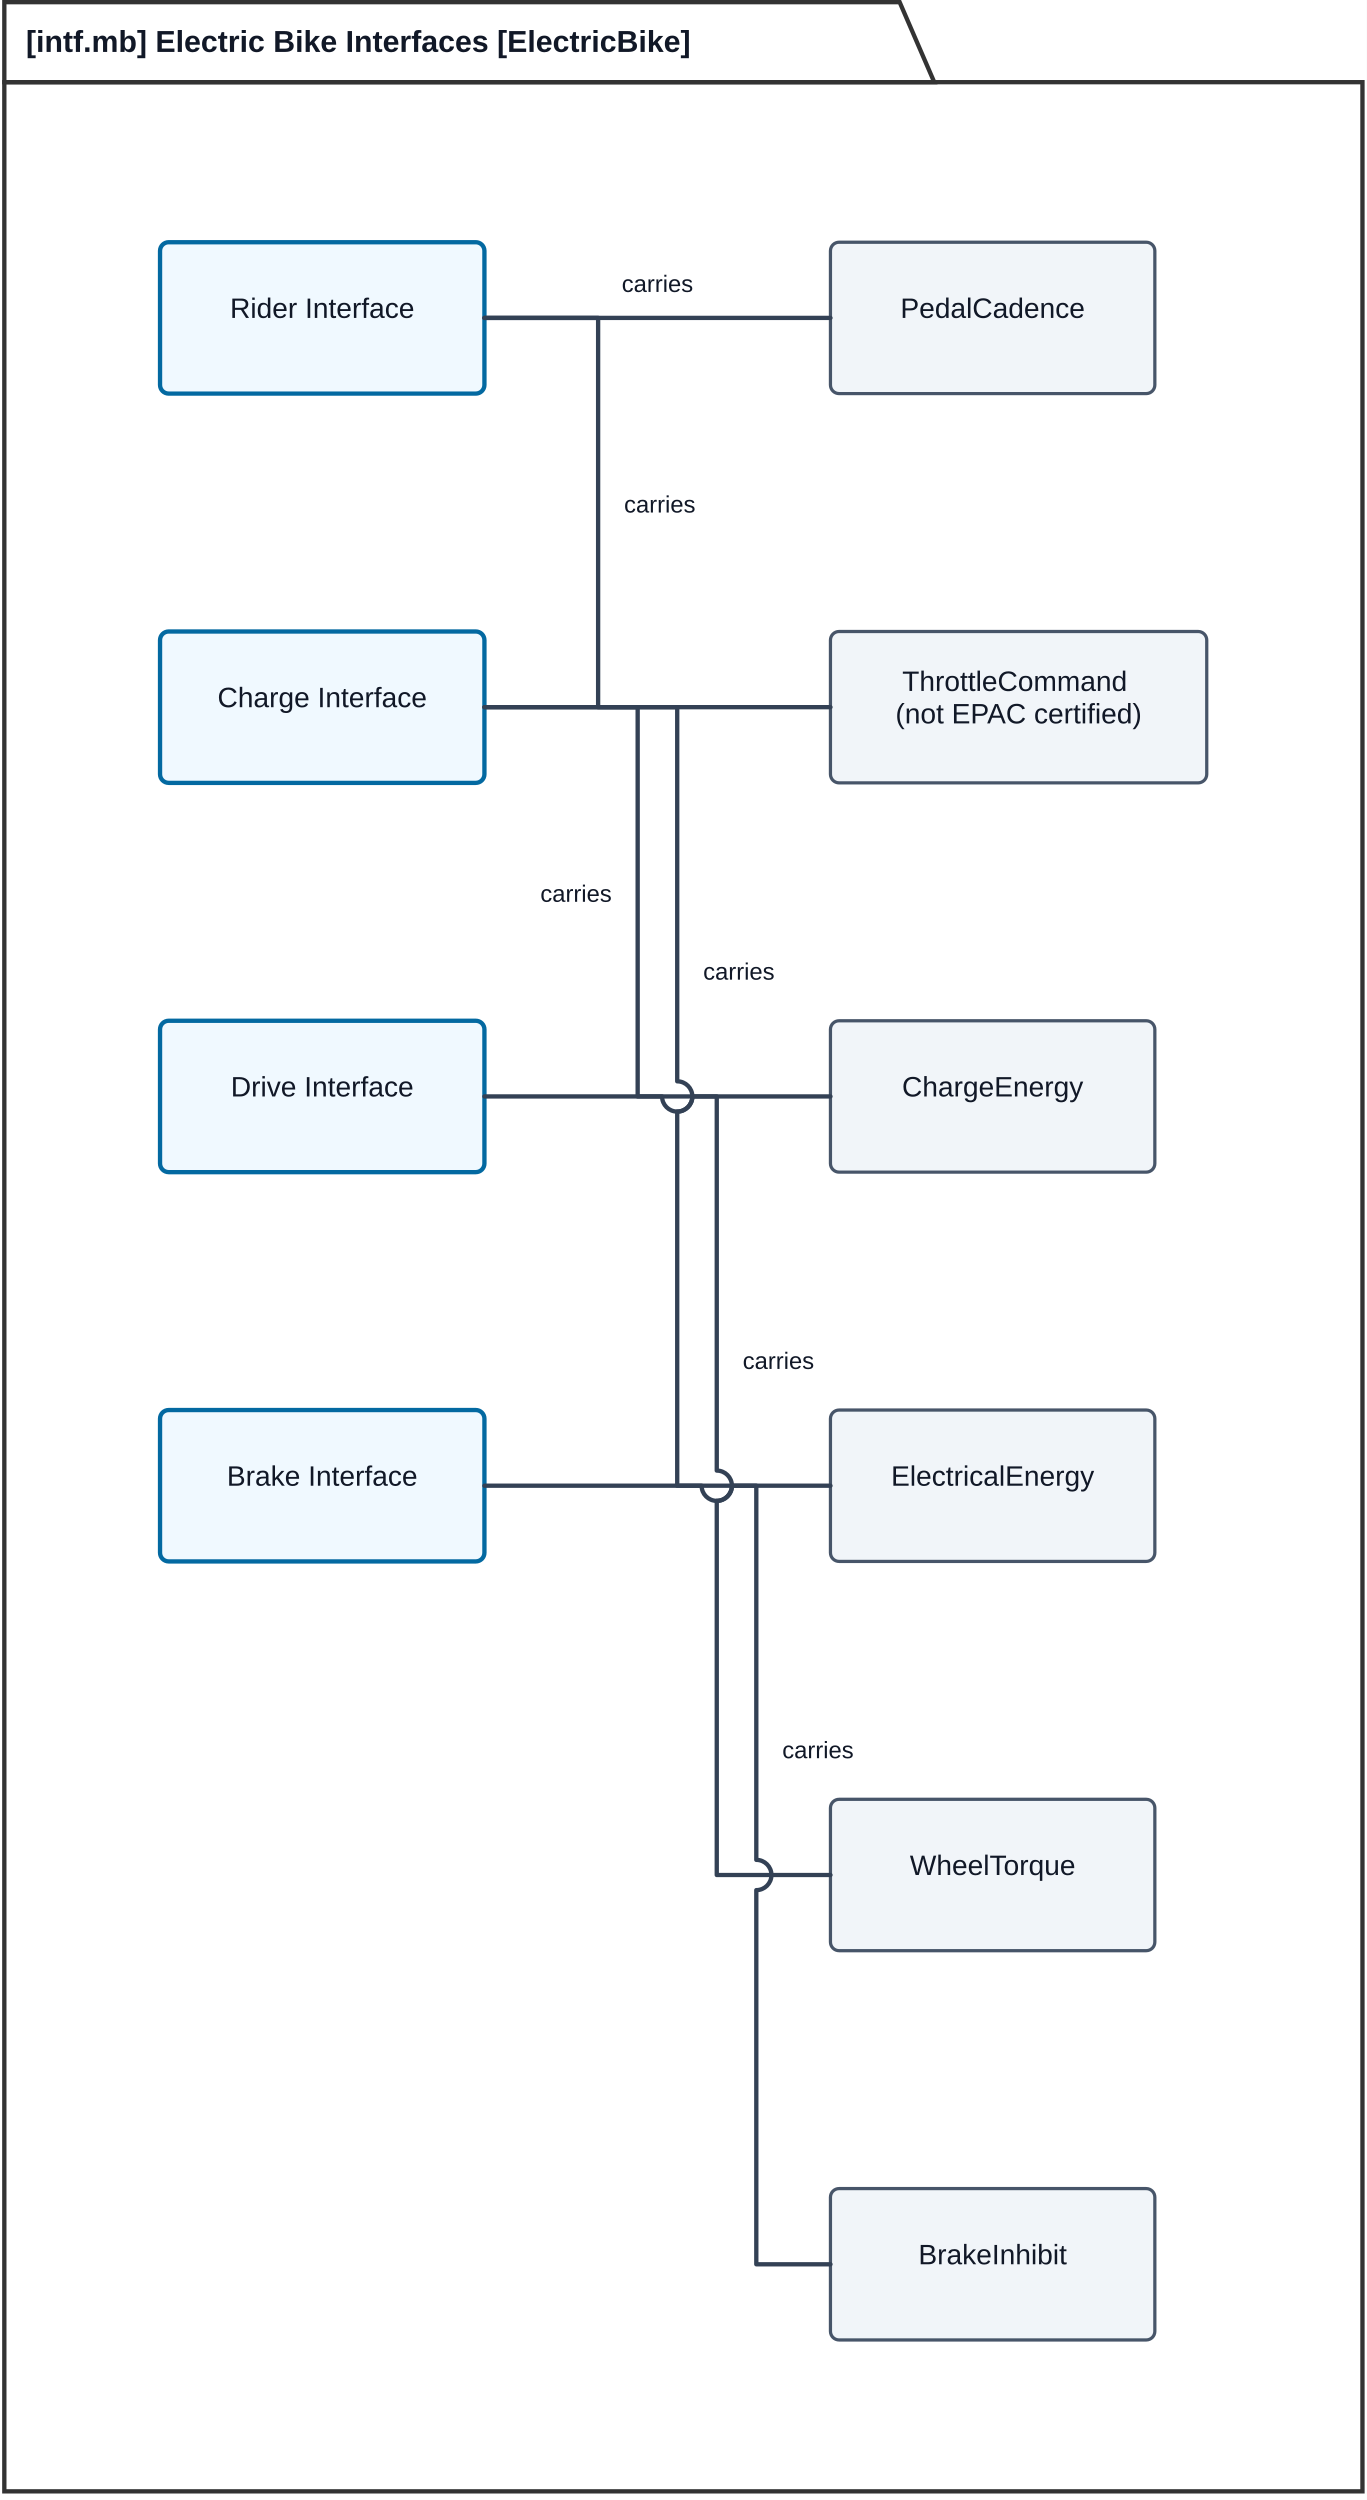
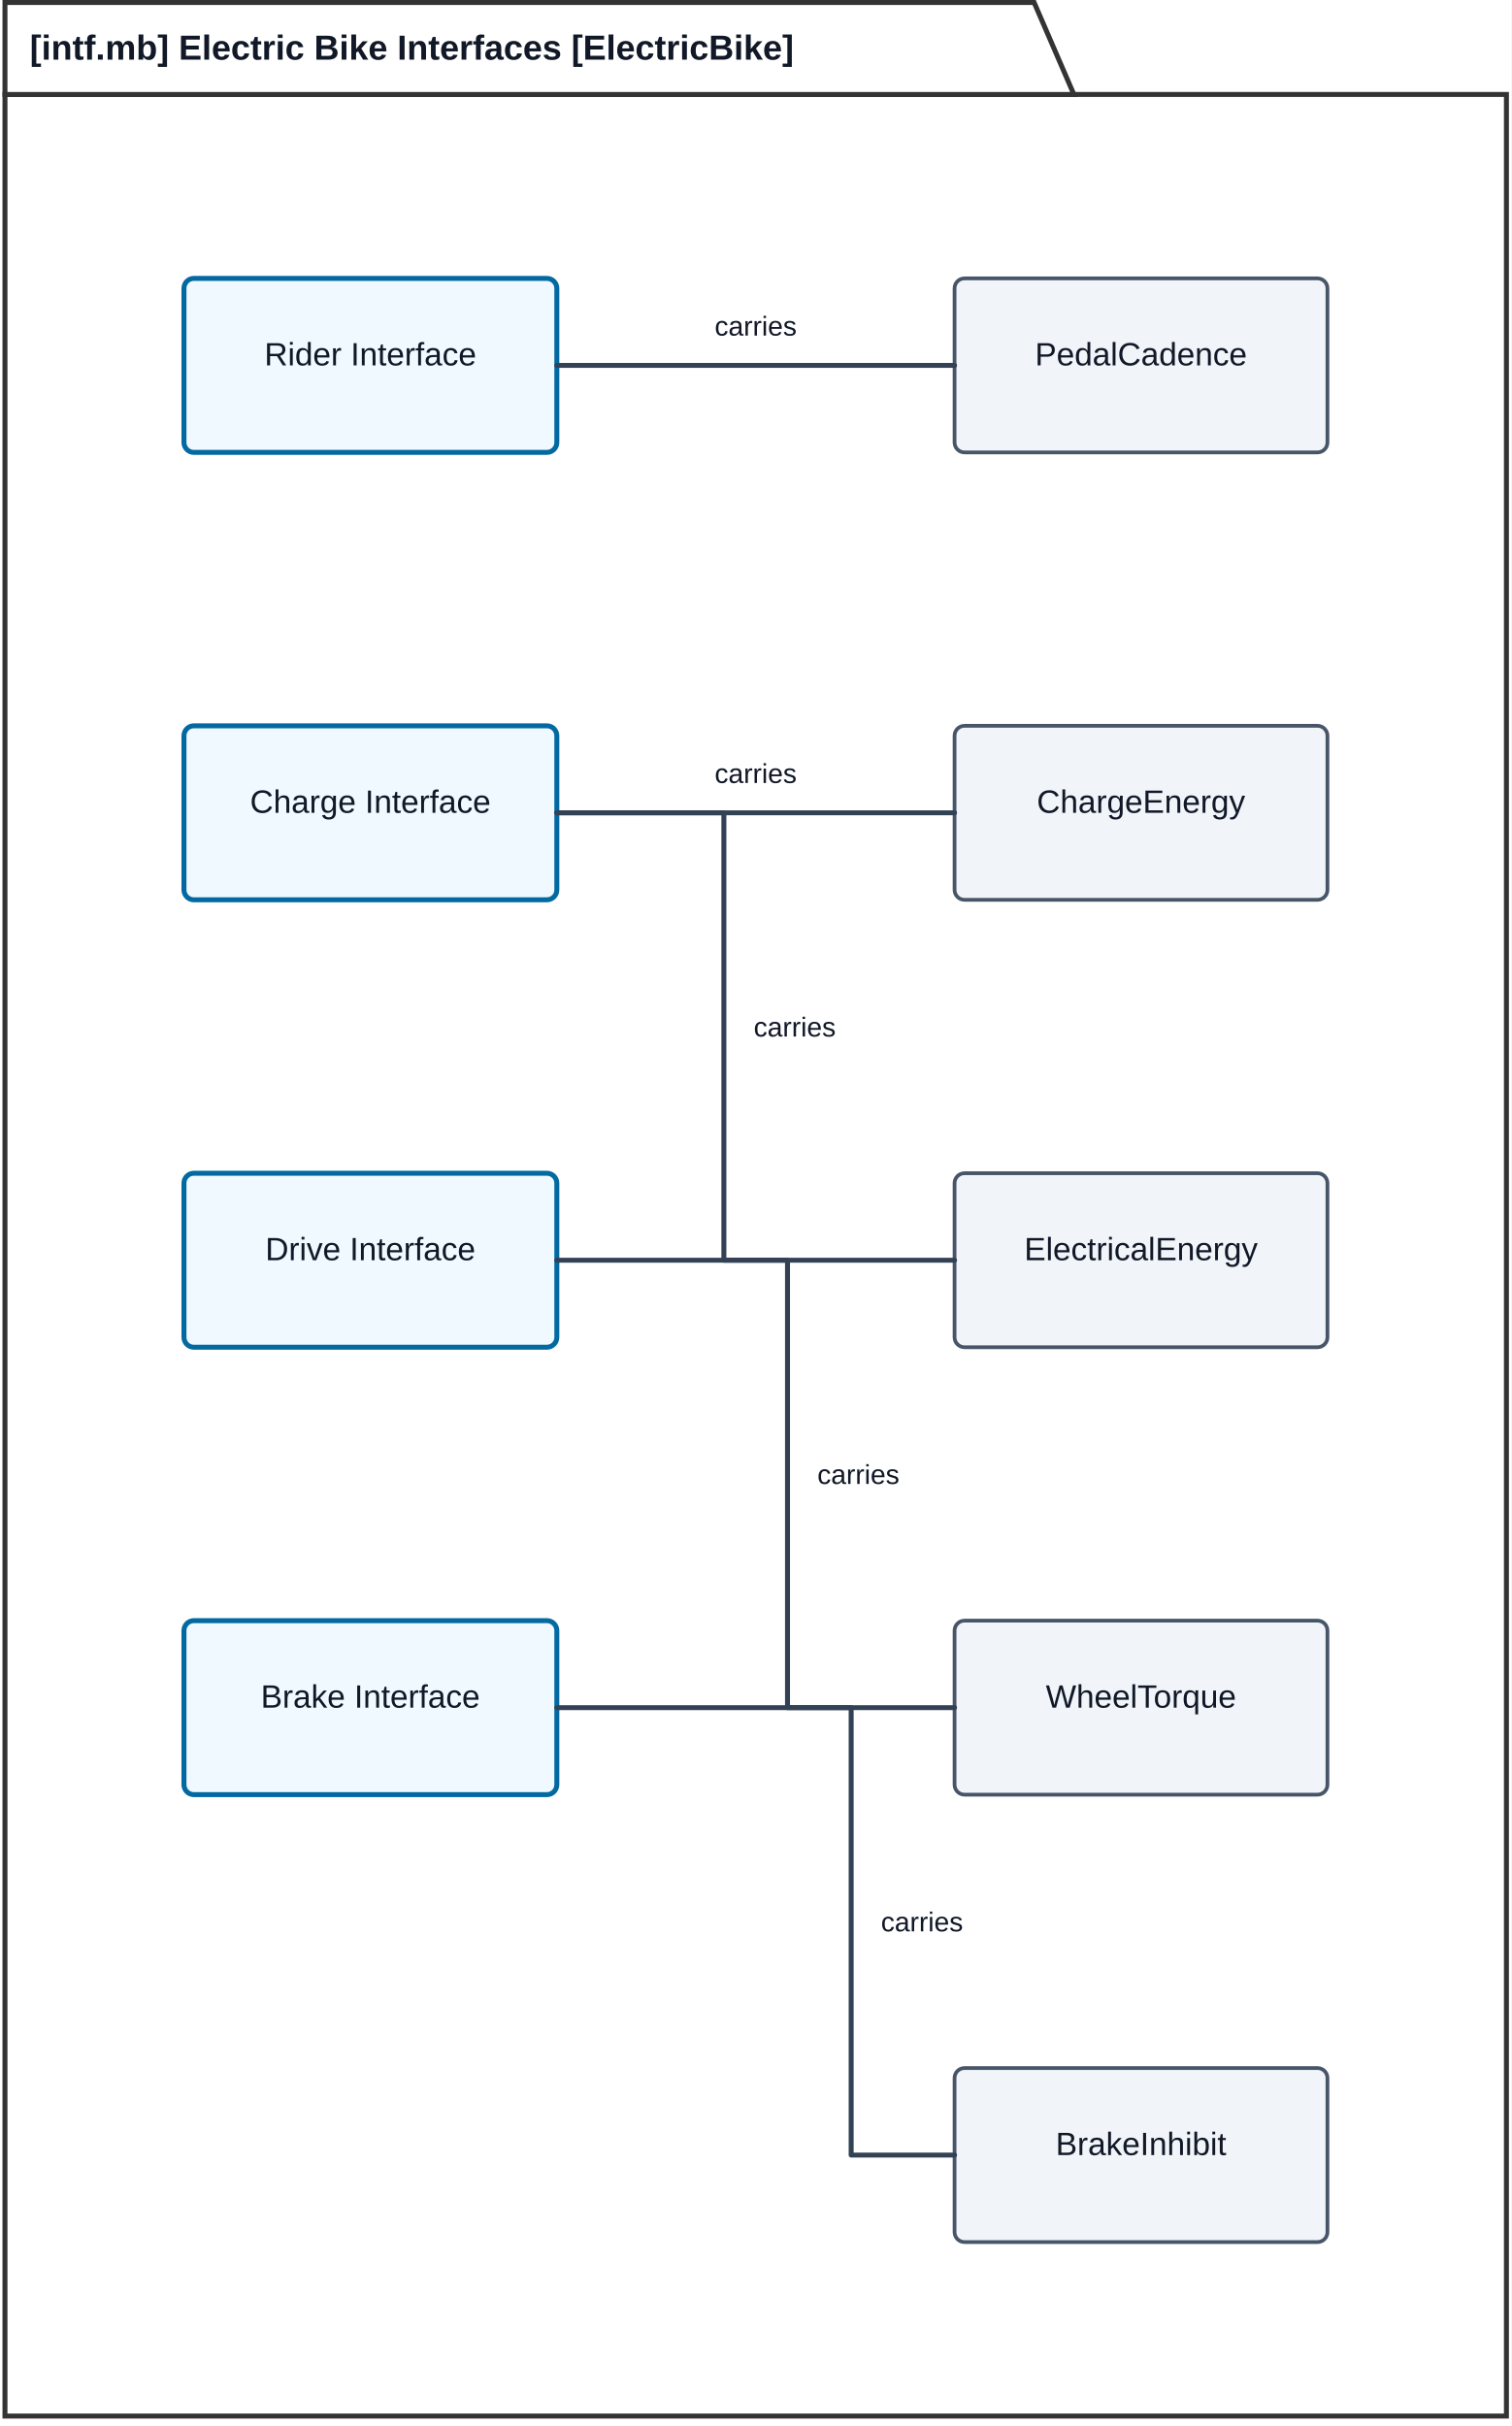
- <svg xmlns="http://www.w3.org/2000/svg" width="632" height="1156" viewBox="0 0 632 1156">
+ <svg xmlns="http://www.w3.org/2000/svg" width="608" height="976" viewBox="0 0 608 976">
  <defs>
    <style>text{font-family:Arial,Helvetica,sans-serif;fill:#111827}.label{font-size:13px}.small{font-size:11px}.header{font-size:14px;font-weight:600}</style>
    <marker id="arrow" markerWidth="8" markerHeight="6" refX="8" refY="3" orient="auto">
      <polygon points="0 0,8 3,0 6" fill="#1D4ED8" />
    </marker>
    <marker id="arrow-dark" markerWidth="8" markerHeight="6" refX="8" refY="3" orient="auto">
      <polygon points="0 0,8 3,0 6" fill="#334155" />
    </marker>
    <marker id="composition" markerWidth="12" markerHeight="12" refX="0" refY="6" orient="auto" markerUnits="strokeWidth">
      <polygon points="0 6,6 0,12 6,6 12" fill="#111827" stroke="#111827" />
    </marker>
  </defs>
-   <rect x="0" y="0" width="632" height="1156" fill="#FFFFFF" />
-   <rect x="2" y="38" width="628" height="1114" fill="none" stroke="#333333" stroke-width="2" />
+   <rect x="0" y="0" width="608" height="976" fill="#FFFFFF" />
+   <rect x="2" y="38" width="604" height="934" fill="none" stroke="#333333" stroke-width="2" />
  <path d="M 2 1 H 416 L 432 38 H 2 Z" fill="#FFFFFF" stroke="#333333" stroke-width="2" />
  <text class="header" x="12" y="24">[intf.mb] Electric Bike Interfaces [ElectricBike]</text>
-   <rect x="2" y="38" width="628" height="1116" fill="none" stroke="#333333" stroke-width="0" />
+   <rect x="2" y="38" width="604" height="936" fill="none" stroke="#333333" stroke-width="0" />
  <g transform="translate(2,40)">
    <rect id="RiderInterface" x="72" y="72" width="150" height="70" rx="4" fill="#F0F9FF" stroke="#0369A1" stroke-width="2" />
    <text class="label" text-anchor="middle" x="147" y="107">Rider Interface</text>
    <rect id="ChargeInterface" x="72" y="252" width="150" height="70" rx="4" fill="#F0F9FF" stroke="#0369A1" stroke-width="2" />
    <text class="label" text-anchor="middle" x="147" y="287">Charge Interface</text>
    <rect id="DriveInterface" x="72" y="432" width="150" height="70" rx="4" fill="#F0F9FF" stroke="#0369A1" stroke-width="2" />
    <text class="label" text-anchor="middle" x="147" y="467">Drive Interface</text>
    <rect id="BrakeInterface" x="72" y="612" width="150" height="70" rx="4" fill="#F0F9FF" stroke="#0369A1" stroke-width="2" />
    <text class="label" text-anchor="middle" x="147" y="647">Brake Interface</text>
    <rect id="PedalCadence" x="382" y="72" width="150" height="70" rx="4" fill="#F1F5F9" stroke="#475569" stroke-width="1.5" />
    <text class="label" text-anchor="middle" x="457" y="107">PedalCadence</text>
-     <rect id="ThrottleCommand" x="382" y="252" width="174" height="70" rx="4" fill="#F1F5F9" stroke="#475569" stroke-width="1.5" />
-     <text class="label" text-anchor="middle">
-       <tspan x="469" y="279.5">ThrottleCommand</tspan>
-       <tspan x="469" dy="15">(not EPAC certified)</tspan>
-     </text>
-     <rect id="ChargeEnergy" x="382" y="432" width="150" height="70" rx="4" fill="#F1F5F9" stroke="#475569" stroke-width="1.5" />
-     <text class="label" text-anchor="middle" x="457" y="467">ChargeEnergy</text>
-     <rect id="ElectricalEnergy" x="382" y="612" width="150" height="70" rx="4" fill="#F1F5F9" stroke="#475569" stroke-width="1.5" />
-     <text class="label" text-anchor="middle" x="457" y="647">ElectricalEnergy</text>
-     <rect id="WheelTorque" x="382" y="792" width="150" height="70" rx="4" fill="#F1F5F9" stroke="#475569" stroke-width="1.5" />
-     <text class="label" text-anchor="middle" x="457" y="827">WheelTorque</text>
-     <rect id="BrakeInhibit" x="382" y="972" width="150" height="70" rx="4" fill="#F1F5F9" stroke="#475569" stroke-width="1.5" />
-     <text class="label" text-anchor="middle" x="457" y="1007">BrakeInhibit</text>
+     <rect id="ChargeEnergy" x="382" y="252" width="150" height="70" rx="4" fill="#F1F5F9" stroke="#475569" stroke-width="1.5" />
+     <text class="label" text-anchor="middle" x="457" y="287">ChargeEnergy</text>
+     <rect id="ElectricalEnergy" x="382" y="432" width="150" height="70" rx="4" fill="#F1F5F9" stroke="#475569" stroke-width="1.5" />
+     <text class="label" text-anchor="middle" x="457" y="467">ElectricalEnergy</text>
+     <rect id="WheelTorque" x="382" y="612" width="150" height="70" rx="4" fill="#F1F5F9" stroke="#475569" stroke-width="1.5" />
+     <text class="label" text-anchor="middle" x="457" y="647">WheelTorque</text>
+     <rect id="BrakeInhibit" x="382" y="792" width="150" height="70" rx="4" fill="#F1F5F9" stroke="#475569" stroke-width="1.5" />
+     <text class="label" text-anchor="middle" x="457" y="827">BrakeInhibit</text>
    <path d="M 222,107 L 382,107" fill="none" stroke="#334155" stroke-width="2" stroke-linejoin="round" stroke-linecap="round" />
-     <path d="M 222,107 L 274.571,107 L 274.571,287 L 382,287" fill="none" stroke="#334155" stroke-width="2" stroke-linejoin="round" stroke-linecap="round" />
-     <path d="M 222,287 L 292.857,287 L 292.857,467 L 382,467" fill="none" stroke="#334155" stroke-width="2" stroke-linejoin="round" stroke-linecap="round" />
-     <path d="M 222,287 L 311.143,287 L 311.143,460 A 7 7 0 0 1 311.143,474 L 311.143,647 L 382,647" fill="none" stroke="#334155" stroke-width="2" stroke-linejoin="round" stroke-linecap="round" />
-     <path d="M 222,467 L 304.143,467 A 7 7 0 0 0 318.143,467 L 329.429,467 L 329.429,640 A 7 7 0 0 1 329.429,654 L 329.429,827 L 382,827" fill="none" stroke="#334155" stroke-width="2" stroke-linejoin="round" stroke-linecap="round" />
-     <path d="M 222,647 L 322.429,647 A 7 7 0 0 0 336.429,647 L 347.714,647 L 347.714,820 A 7 7 0 0 1 347.714,834 L 347.714,1007 L 382,1007" fill="none" stroke="#334155" stroke-width="2" stroke-linejoin="round" stroke-linecap="round" />
+     <path d="M 222,287 L 382,287" fill="none" stroke="#334155" stroke-width="2" stroke-linejoin="round" stroke-linecap="round" />
+     <path d="M 222,287 L 289.2,287 L 289.2,467 L 382,467" fill="none" stroke="#334155" stroke-width="2" stroke-linejoin="round" stroke-linecap="round" />
+     <path d="M 222,467 L 314.8,467 L 314.8,647 L 382,647" fill="none" stroke="#334155" stroke-width="2" stroke-linejoin="round" stroke-linecap="round" />
+     <path d="M 222,647 L 340.4,647 L 340.4,827 L 382,827" fill="none" stroke="#334155" stroke-width="2" stroke-linejoin="round" stroke-linecap="round" />
    <text class="small" text-anchor="middle" x="302" y="95">carries</text>
-     <text class="small" x="286.571" y="197">carries</text>
-     <text class="small" text-anchor="end" x="280.857" y="377">carries</text>
-     <text class="small" x="323.143" y="413">carries</text>
-     <text class="small" x="341.429" y="593">carries</text>
-     <text class="small" x="359.714" y="773">carries</text>
+     <text class="small" text-anchor="middle" x="302" y="275">carries</text>
+     <text class="small" x="301.2" y="377">carries</text>
+     <text class="small" x="326.8" y="557">carries</text>
+     <text class="small" x="352.4" y="737">carries</text>
  </g>
</svg>
